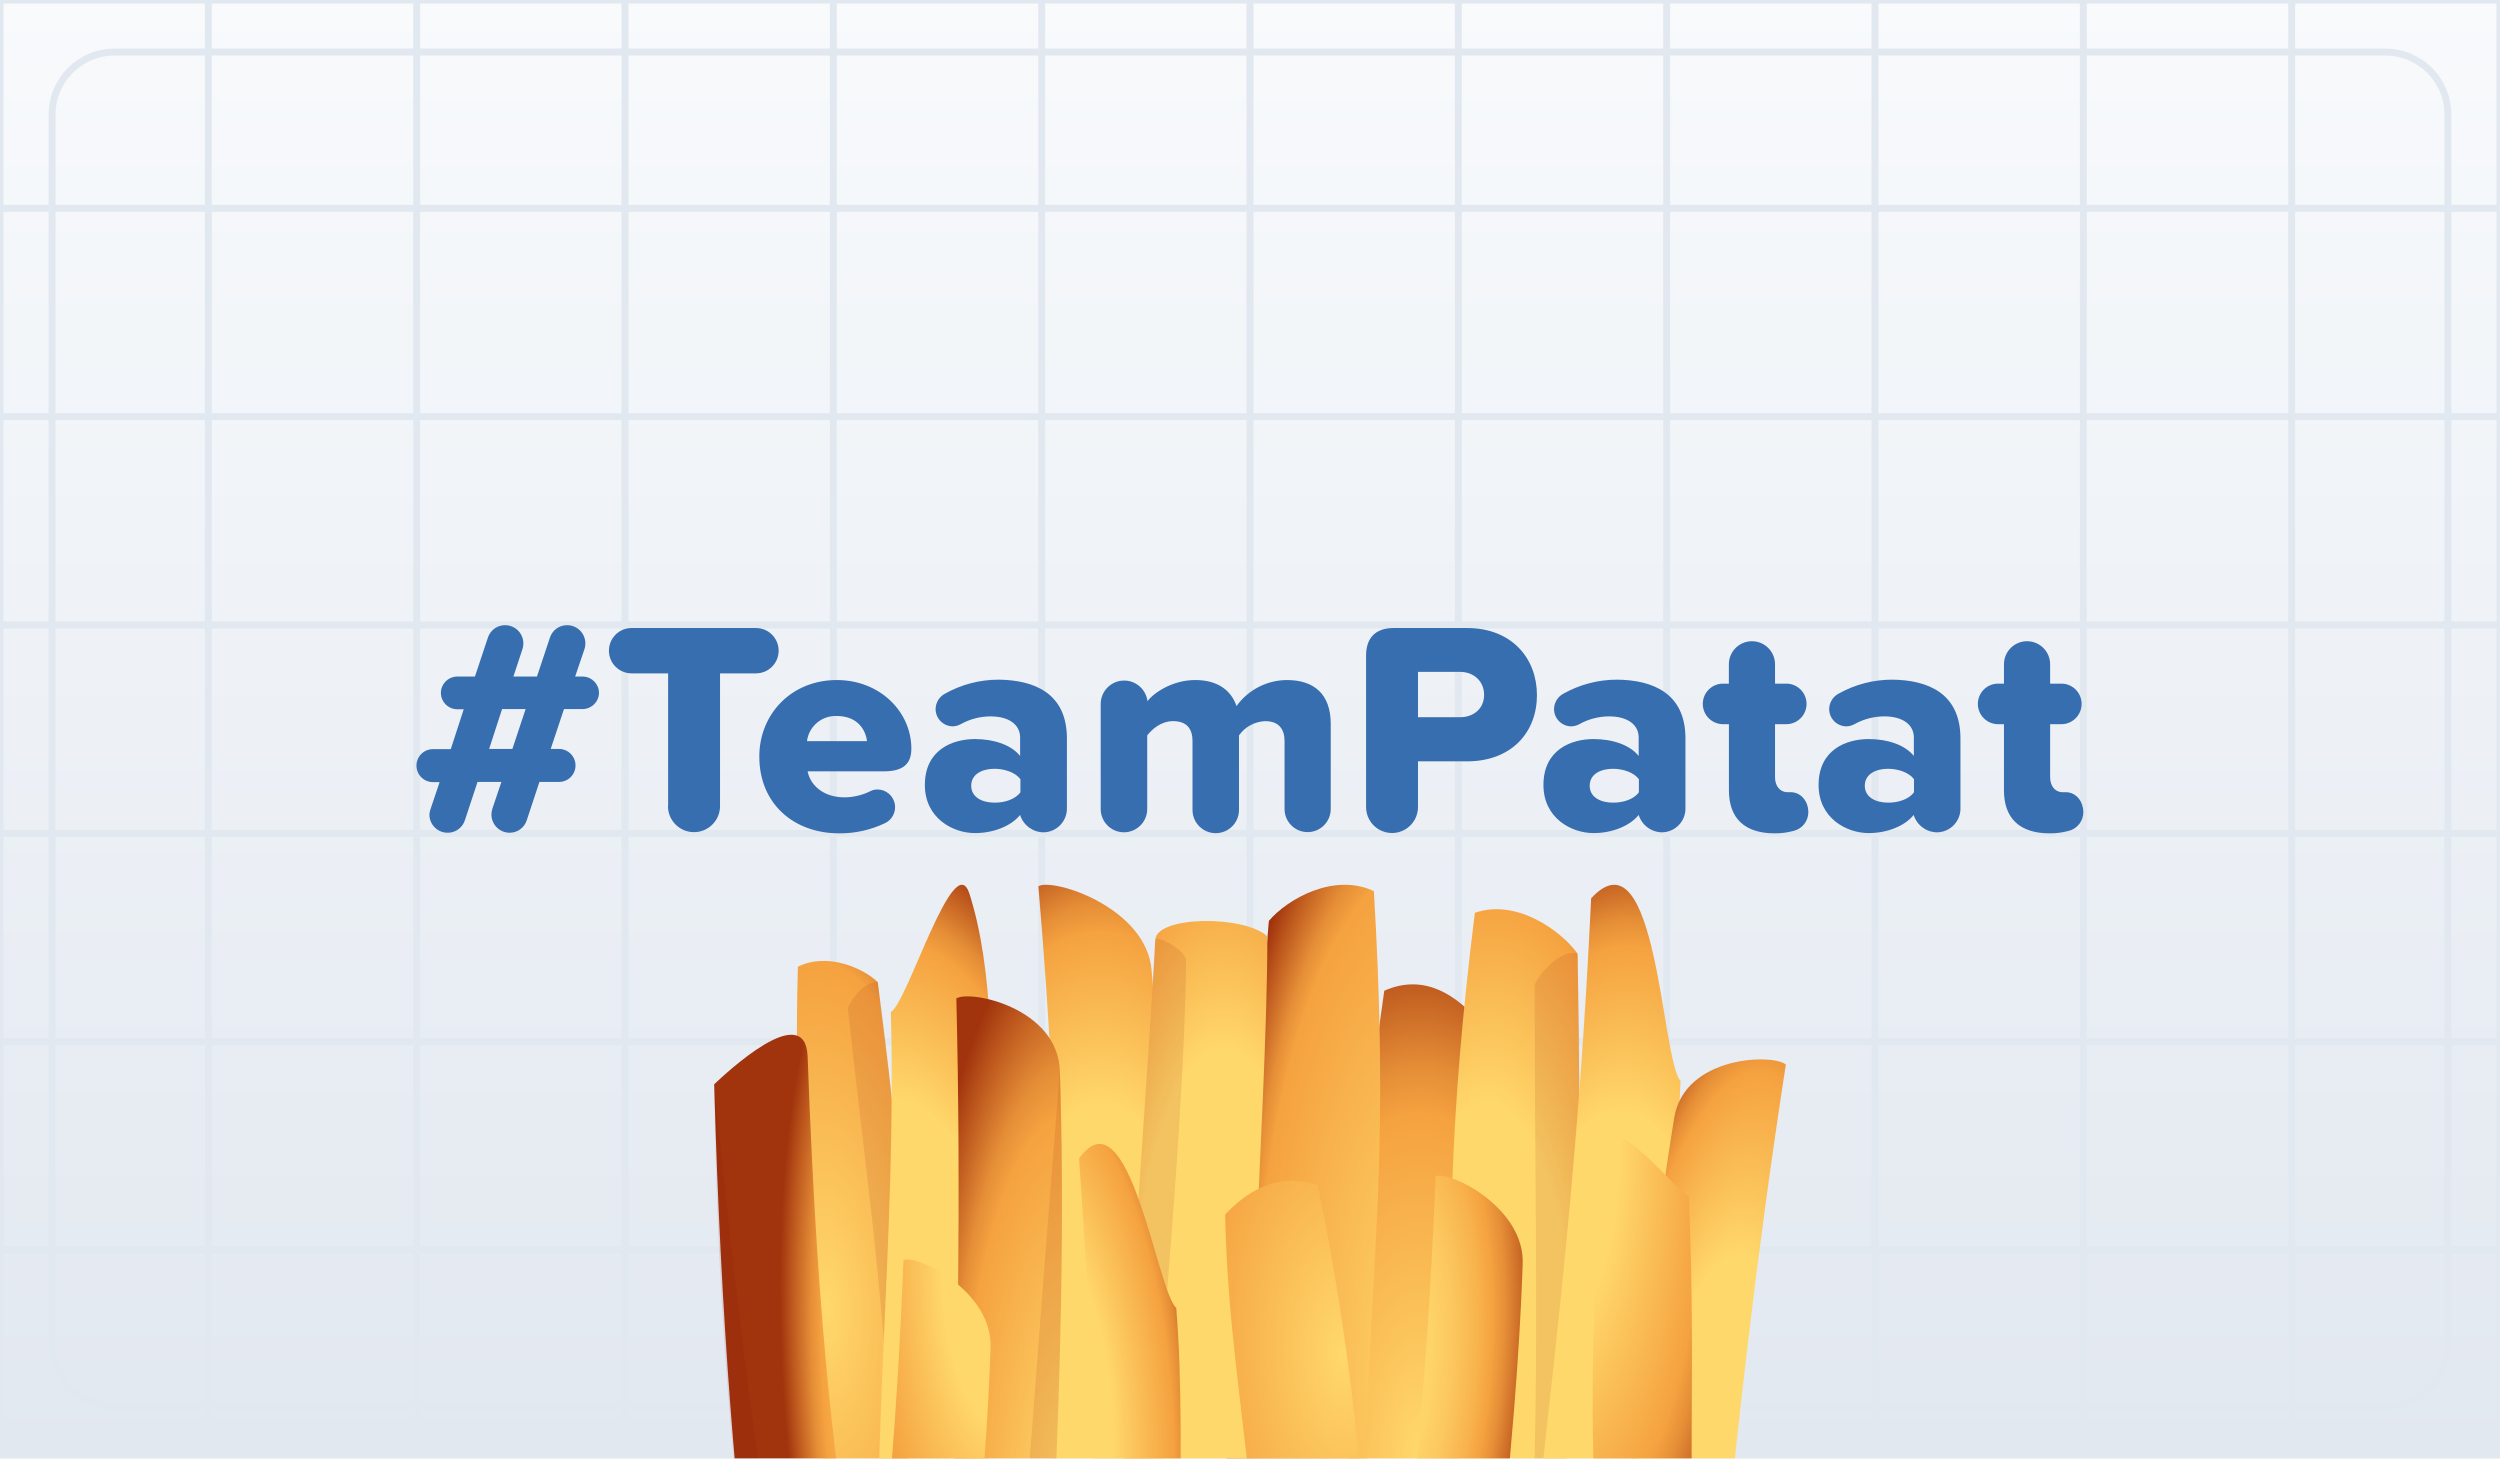
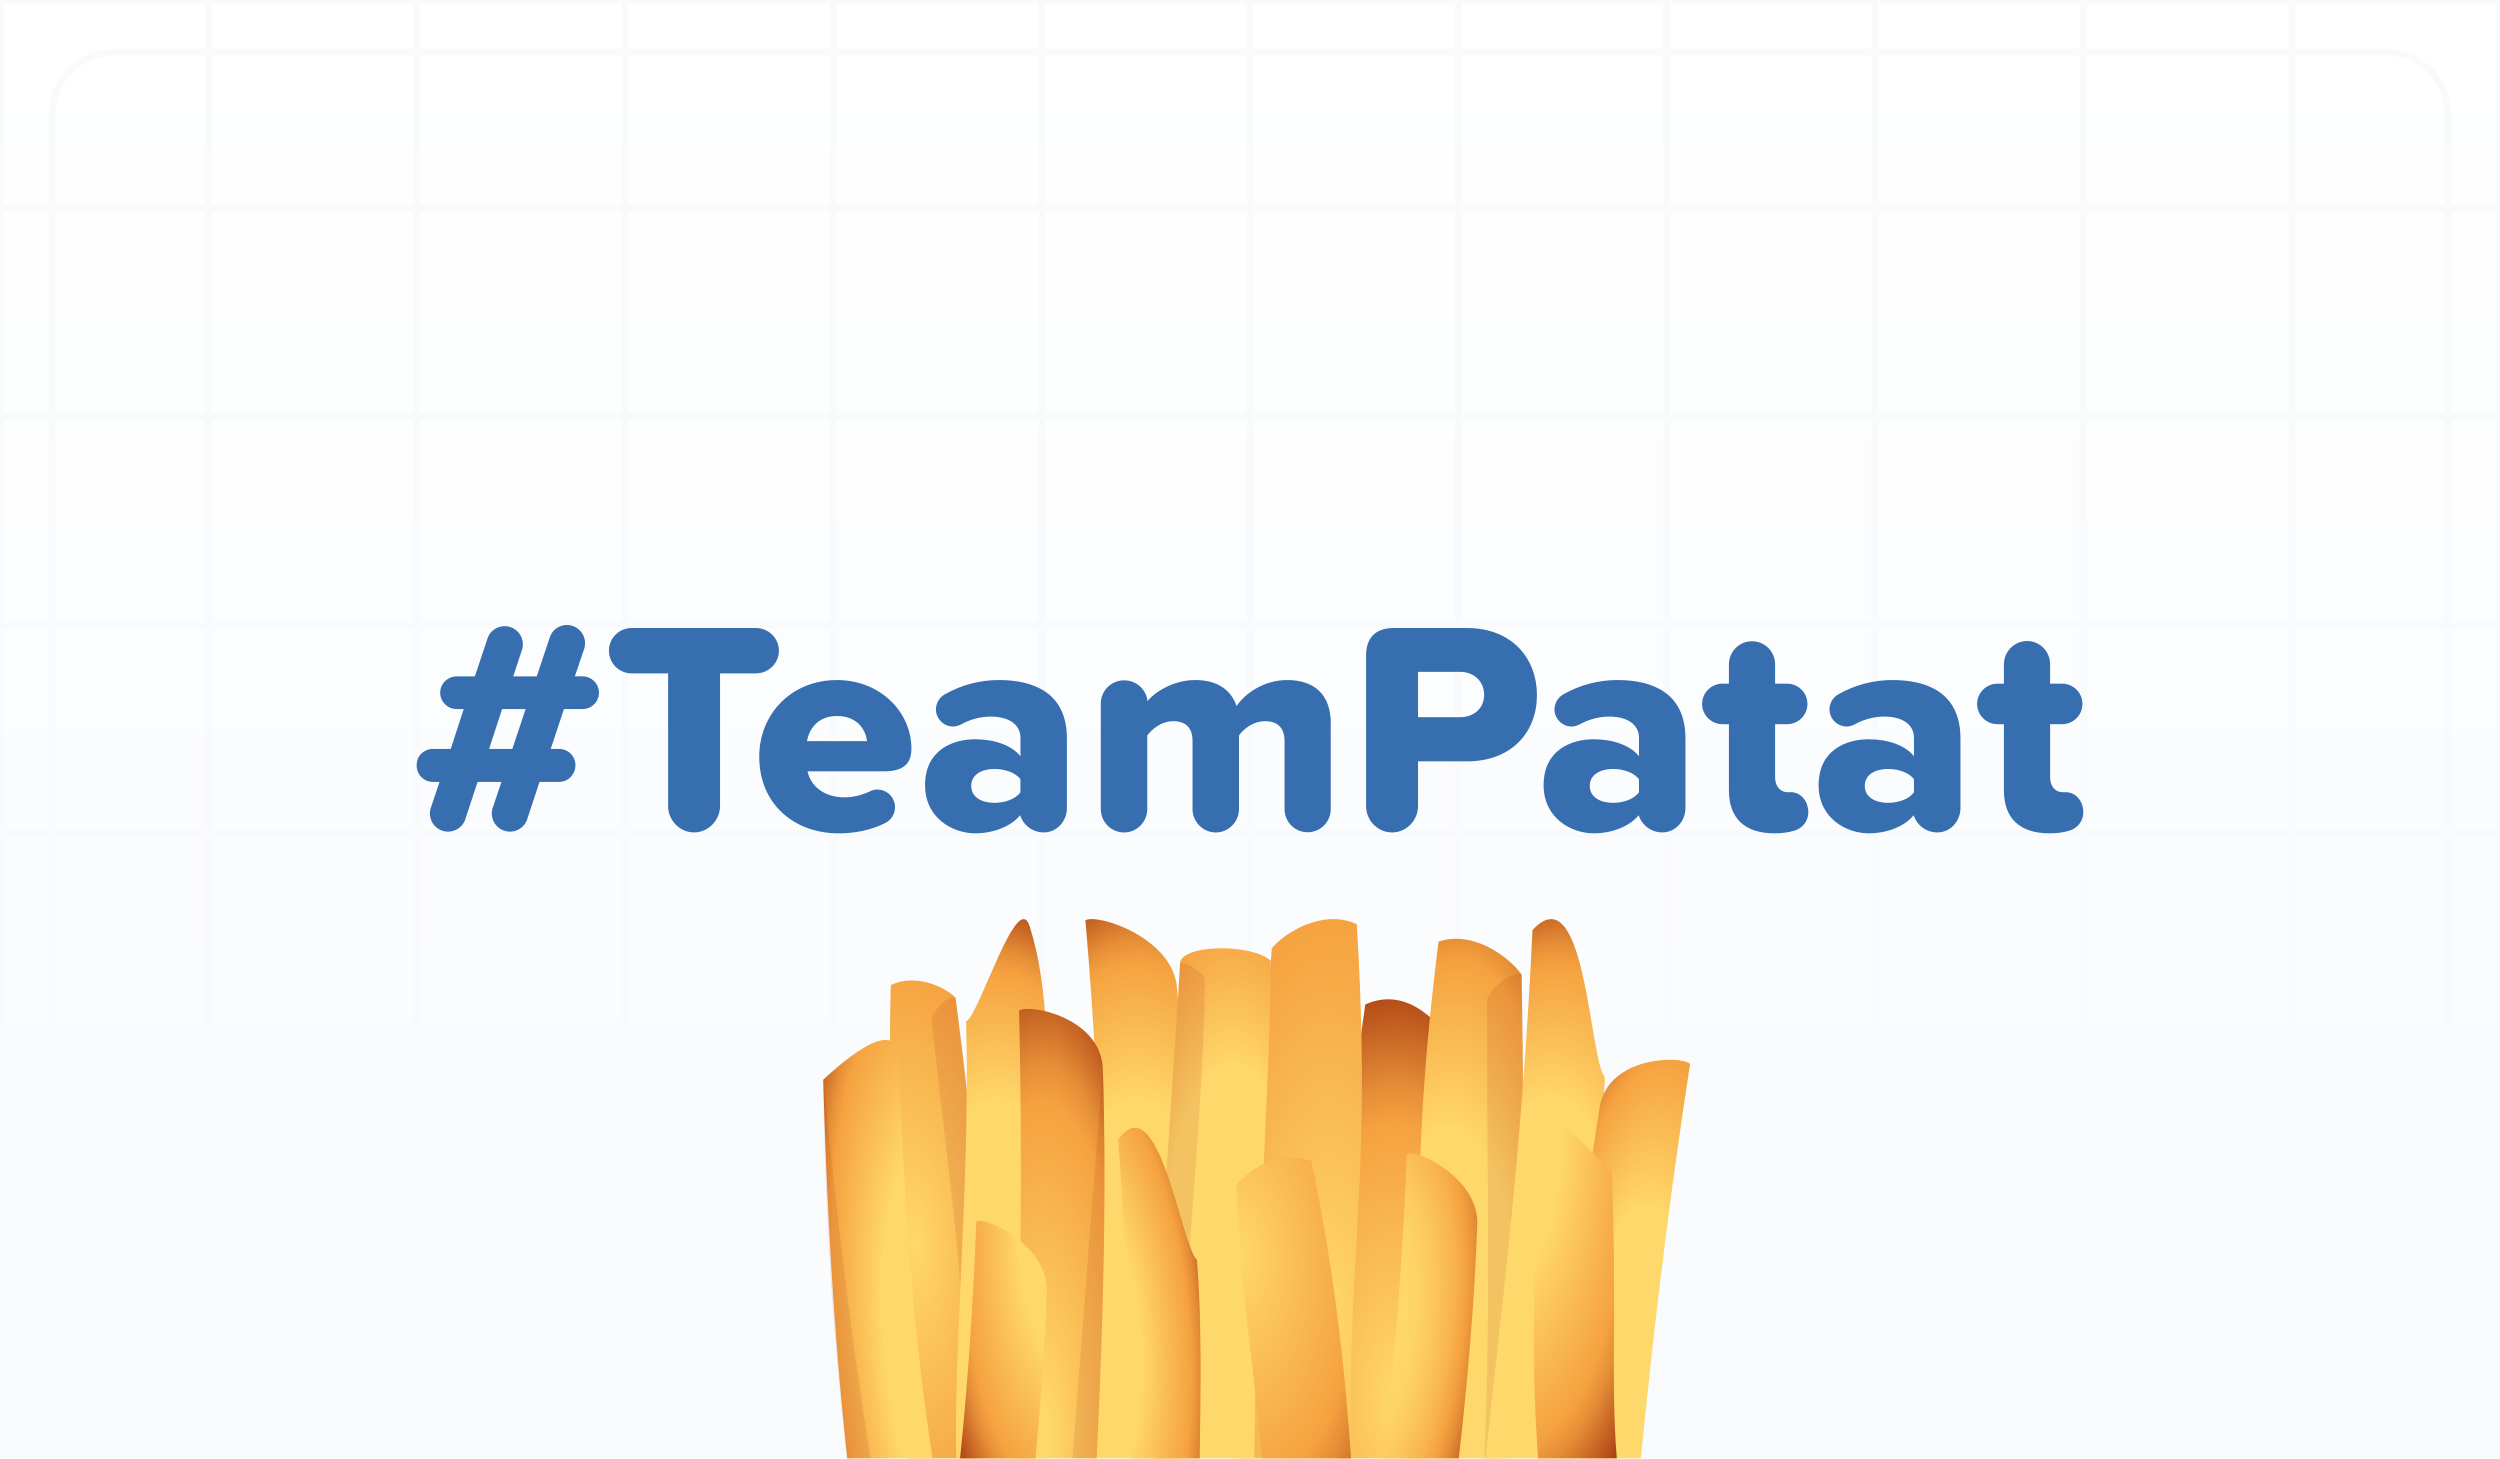
<svg xmlns="http://www.w3.org/2000/svg" xmlns:xlink="http://www.w3.org/1999/xlink" viewBox="0 0 720 420">
  <defs>
-     <radialGradient id="c" cx="525.34" cy="475.28" r="71.08" gradientTransform="matrix(0.98, 0, 0, -2.29, -106.12, 1506.9)" gradientUnits="userSpaceOnUse">
+     <radialGradient id="c" cx="412" cy="1906.47" fx="412" fy="1906.47" r="57.57" gradientTransform="translate(-2 4729.84) scale(.98 -2.27)" gradientUnits="userSpaceOnUse">
      <stop offset="0" stop-color="#ffd86b" />
      <stop offset=".6" stop-color="#f5a240" />
      <stop offset=".68" stop-color="#e58e37" />
      <stop offset=".84" stop-color="#be591e" />
      <stop offset=".95" stop-color="#a1340d" />
    </radialGradient>
-     <radialGradient id="a" cx="-9369.04" cy="-347.52" r="71.05" gradientTransform="matrix(-0.98, 0, 0, 2.29, -8864.66, 1186.29)" gradientUnits="userSpaceOnUse">
+     <radialGradient id="a" cx="-307.72" cy="145.68" fx="-307.72" fy="145.68" r="57.54" gradientTransform="translate(26 44.35) rotate(-180) scale(.98 -2.27)" gradientUnits="userSpaceOnUse">
      <stop offset=".44" stop-color="#ffd86b" />
      <stop offset=".75" stop-color="#f5a240" />
      <stop offset=".8" stop-color="#e58e37" />
      <stop offset=".89" stop-color="#be591e" />
      <stop offset=".95" stop-color="#a1340d" />
    </radialGradient>
-     <radialGradient id="h" cx="776.19" cy="664.69" r="69.96" gradientTransform="matrix(0.92, 0.1, 0.18, -2.77, -410.32, 2167.79)" xlink:href="#a" />
-     <radialGradient id="b" cx="135.02" cy="417.18" r="47.88" gradientTransform="matrix(1.02, -0.06, -0.11, -2.77, 146.39, 1540.25)" gradientUnits="userSpaceOnUse">
+     <radialGradient id="i" cx="355.78" cy="1838.43" fx="355.78" fy="1838.43" r="56.66" gradientTransform="translate(-239.97 5408.57) rotate(6.04) scale(.93 -2.75) skewX(-6.96)" xlink:href="#a" />
+     <radialGradient id="b" cx="310.48" cy="1862.83" fx="310.48" fy="1862.83" r="38.78" gradientTransform="translate(144.28 5517.14) rotate(-3.59) scale(1.02 -2.76) skewX(3.77)" gradientUnits="userSpaceOnUse">
      <stop offset="0" stop-color="#ffd86b" />
      <stop offset=".75" stop-color="#f5a240" />
      <stop offset=".8" stop-color="#e58e37" />
      <stop offset=".89" stop-color="#be591e" />
      <stop offset=".95" stop-color="#a1340d" />
    </radialGradient>
-     <radialGradient id="i" cx="-11158.63" cy="-88.53" r="78.61" gradientTransform="matrix(-0.71, 0.12, 0.27, 2.27, -7617.33, 1962.42)" xlink:href="#a" />
-     <radialGradient id="j" cx="-9644.01" cy="504.57" r="70.1" gradientTransform="translate(-8558.7 1798.52) rotate(180) scale(0.93 2.78)" xlink:href="#b" />
-     <radialGradient id="k" cx="375.75" cy="759.12" r="63.74" gradientTransform="matrix(1.01, 0.1, 0.17, -2.44, -45.44, 2204.09)" xlink:href="#a" />
-     <radialGradient id="l" cx="-7770.9" cy="-313.31" r="49.35" gradientTransform="matrix(-1.44, 0.08, 0.1, 3.02, -10900.82, 1951.02)" xlink:href="#a" />
-     <radialGradient id="m" cx="-172.09" cy="546.24" r="50.57" gradientTransform="matrix(1.12, 0, 0, -3.33, 545.16, 2195.98)" xlink:href="#a" />
-     <radialGradient id="n" cx="-9728.75" cy="-338.75" r="50.57" gradientTransform="matrix(-0.93, 0, 0, 3.45, -8739.65, 1608.74)" gradientUnits="userSpaceOnUse">
+     <radialGradient id="j" cx="-652.31" cy="79.35" fx="-652.31" fy="79.35" r="63.67" gradientTransform="translate(-208.73 291.85) rotate(170.35) scale(.72 -2.27) skewX(9.07)" xlink:href="#a" />
+     <radialGradient id="k" cx="-309.12" cy="1850.94" fx="-309.12" fy="1850.94" r="56.77" gradientTransform="translate(95.25 5489.34) rotate(-180) scale(.93 2.76)" xlink:href="#b" />
+     <radialGradient id="l" cx="353.65" cy="1974.84" fx="353.65" fy="1974.84" r="51.63" gradientTransform="translate(-245.32 5126.37) rotate(5.59) scale(1.01 -2.43) skewX(-3.86)" xlink:href="#a" />
+     <radialGradient id="m" cx="-207.52" cy="213.63" fx="-207.52" fy="213.63" r="39.97" gradientTransform="translate(-30.13 -256.01) rotate(176.85) scale(1.44 -3.01) skewX(2.79)" xlink:href="#a" />
+     <radialGradient id="n" cx="321.36" cy="1827.16" fx="321.36" fy="1827.16" r="40.96" gradientTransform="translate(-4.92 6415.03) scale(1.12 -3.31)" xlink:href="#a" />
+     <radialGradient id="o" cx="-414.85" cy="309.89" fx="-414.85" fy="309.89" r="40.96" gradientTransform="translate(-85.48 -649.73) rotate(-180) scale(.93 -3.43)" gradientUnits="userSpaceOnUse">
      <stop offset=".04" stop-color="#ffd86b" />
      <stop offset=".68" stop-color="#f5a240" />
      <stop offset=".76" stop-color="#e58e37" />
      <stop offset=".9" stop-color="#be591e" />
      <stop offset="1" stop-color="#a1340d" />
    </radialGradient>
-     <radialGradient id="o" cx="793.3" cy="-551.55" r="50.57" gradientTransform="matrix(0.92, 0.17, -0.44, 3.41, -480.59, 2184.19)" xlink:href="#a" />
-     <radialGradient id="p" cx="-9489.04" cy="467.35" r="71.08" gradientTransform="matrix(-0.98, 0.04, -0.08, -1.97, -8874.93, 1690.05)" xlink:href="#c" />
-     <radialGradient id="q" cx="-9657.32" cy="-596.72" r="53.81" gradientTransform="matrix(-0.92, -0.12, -0.27, 2.27, -8652.6, 594.48)" gradientUnits="userSpaceOnUse">
+     <radialGradient id="p" cx="321.95" cy="335.26" fx="321.95" fy="335.26" r="40.96" gradientTransform="translate(320.65 -782.25) rotate(10.22) scale(.93 3.42) skewX(10.22)" xlink:href="#a" />
+     <radialGradient id="q" cx="-454.2" cy="2065.23" fx="-454.2" fy="2065.23" r="57.57" gradientTransform="translate(73.7 4424.89) rotate(177.55) scale(.98 1.96) skewX(-.32)" xlink:href="#c" />
+     <radialGradient id="r" cx="-219.34" cy="154.14" fx="-219.34" fy="154.14" r="43.58" gradientTransform="translate(232.27 9.1) rotate(-172.6) scale(.93 -2.27) skewX(-1.17)" gradientUnits="userSpaceOnUse">
      <stop offset=".24" stop-color="#ffd86b" />
      <stop offset=".36" stop-color="#fed468" />
      <stop offset=".49" stop-color="#fcc75e" />
      <stop offset=".63" stop-color="#f8b34d" />
      <stop offset=".71" stop-color="#f5a240" />
      <stop offset=".78" stop-color="#e58e37" />
      <stop offset=".91" stop-color="#be591e" />
      <stop offset="1" stop-color="#a1340d" />
    </radialGradient>
-     <radialGradient id="r" cx="-9549.48" cy="-616.5" r="64.29" gradientTransform="matrix(-0.92, -0.12, -0.27, 2.27, -8653.4, 601.12)" xlink:href="#a" />
-     <radialGradient id="s" cx="853.78" cy="-128.71" r="79.69" gradientTransform="matrix(0.92, -0.12, 0.27, 2.27, -318.21, 703.32)" xlink:href="#a" />
-     <radialGradient id="t" cx="251.51" cy="519.28" r="56.14" gradientTransform="matrix(1.01, -0.03, -0.12, -2.44, 103.41, 1683.67)" xlink:href="#a" />
+     <radialGradient id="s" cx="-132" cy="137.57" fx="-132" fy="137.57" r="52.07" gradientTransform="translate(231.47 15.7) rotate(-172.6) scale(.93 -2.27) skewX(-1.17)" xlink:href="#a" />
+     <radialGradient id="t" cx="663.34" cy="119.86" fx="663.34" fy="119.86" r="64.55" gradientTransform="translate(-222.2 117.32) rotate(-7.4) scale(.93 2.27) skewX(-1.17)" xlink:href="#a" />
+     <radialGradient id="u" cx="381.63" cy="1975.01" fx="381.63" fy="1975.01" r="45.47" gradientTransform="translate(165.05 5193.41) rotate(-1.75) scale(1.01 -2.43) skewX(-2.74)" xlink:href="#a" />
    <clipPath id="d">
      <path fill="none" d="M1 1h720v420H1z" />
    </clipPath>
    <clipPath id="g">
      <path fill="none" d="M0 0h720v420H0z" />
    </clipPath>
-     <linearGradient id="e" x1="361" y1="421" x2="361" y2="1" gradientUnits="userSpaceOnUse">
-       <stop offset="0" stop-color="#e2e8f0" />
-       <stop offset="1" stop-color="#f8fafc" />
+     <clipPath id="h">
+       <path fill="none" d="M204 255h312v165H204z" />
+     </clipPath>
+     <linearGradient id="e" x1="361" y1="421" x2="361" y2="1" gradientTransform="matrix(1, 0, 0, 1, 0, 0)" gradientUnits="userSpaceOnUse">
+       <stop offset="0" stop-color="#f8fafc" />
+       <stop offset="1" stop-color="#fff" />
    </linearGradient>
    <symbol id="f" viewBox="0 0 722 422">
      <g clip-path="url(#d)">
        <path fill="url(#e)" d="M1 1h720v420H1z" />
-         <path fill="none" stroke="#e2e8f0" stroke-miterlimit="10" stroke-width="2" d="M1 1h60v60H1zm60 0h60v60H61zm60 0h60v60h-60zm60 0h60v60h-60zm60 0h60v60h-60zm60 0h60v60h-60zm60 0h60v60h-60zm60 0h60v60h-60zm60 0h60v60h-60zm60 0h60v60h-60zm60 0h60v60h-60zm60 0h60v60h-60zM1 61h60v60H1zm60 0h60v60H61zm60 0h60v60h-60zm60 0h60v60h-60zm60 0h60v60h-60zm60 0h60v60h-60zm60 0h60v60h-60zm60 0h60v60h-60zm60 0h60v60h-60zm60 0h60v60h-60zm60 0h60v60h-60zm60 0h60v60h-60zM1 121h60v60H1zm60 0h60v60H61zm60 0h60v60h-60zm60 0h60v60h-60zm60 0h60v60h-60zm60 0h60v60h-60zm60 0h60v60h-60zm60 0h60v60h-60zm60 0h60v60h-60zm60 0h60v60h-60zm60 0h60v60h-60zm60 0h60v60h-60zM1 181h60v60H1zm60 0h60v60H61zm60 0h60v60h-60zm60 0h60v60h-60zm60 0h60v60h-60zm60 0h60v60h-60zm60 0h60v60h-60zm60 0h60v60h-60zm60 0h60v60h-60zm60 0h60v60h-60zm60 0h60v60h-60zm60 0h60v60h-60zM1 241h60v60H1zm60 0h60v60H61zm60 0h60v60h-60zm60 0h60v60h-60zm60 0h60v60h-60zm60 0h60v60h-60zm60 0h60v60h-60zm60 0h60v60h-60zm60 0h60v60h-60zm60 0h60v60h-60zm60 0h60v60h-60zm60 0h60v60h-60zM1 301h60v60H1zm60 0h60v60H61zm60 0h60v60h-60zm60 0h60v60h-60zm60 0h60v60h-60zm60 0h60v60h-60zm60 0h60v60h-60zm60 0h60v60h-60zm60 0h60v60h-60zm60 0h60v60h-60zm60 0h60v60h-60zm60 0h60v60h-60zM1 361h60v60H1zm60 0h60v60H61zm60 0h60v60h-60zm60 0h60v60h-60zm60 0h60v60h-60zm60 0h60v60h-60zm60 0h60v60h-60zm60 0h60v60h-60zm60 0h60v60h-60zm60 0h60v60h-60zm60 0h60v60h-60zm60 0h60v60h-60z" />
-         <rect x="16" y="16" width="690" height="390" rx="18" fill="none" stroke="#e2e8f0" stroke-miterlimit="10" stroke-width="2" />
+         <path fill="none" stroke="#f8fafc" stroke-miterlimit="10" stroke-width="2" d="M1 1h60v60H1zm60 0h60v60H61zm60 0h60v60h-60zm60 0h60v60h-60zm60 0h60v60h-60zm60 0h60v60h-60zm60 0h60v60h-60zm60 0h60v60h-60zm60 0h60v60h-60zm60 0h60v60h-60zm60 0h60v60h-60zm60 0h60v60h-60zM1 61h60v60H1zm60 0h60v60H61zm60 0h60v60h-60zm60 0h60v60h-60zm60 0h60v60h-60zm60 0h60v60h-60zm60 0h60v60h-60zm60 0h60v60h-60zm60 0h60v60h-60zm60 0h60v60h-60zm60 0h60v60h-60zm60 0h60v60h-60zM1 121h60v60H1zm60 0h60v60H61zm60 0h60v60h-60zm60 0h60v60h-60zm60 0h60v60h-60zm60 0h60v60h-60zm60 0h60v60h-60zm60 0h60v60h-60zm60 0h60v60h-60zm60 0h60v60h-60zm60 0h60v60h-60zm60 0h60v60h-60zM1 181h60v60H1zm60 0h60v60H61zm60 0h60v60h-60zm60 0h60v60h-60zm60 0h60v60h-60zm60 0h60v60h-60zm60 0h60v60h-60zm60 0h60v60h-60zm60 0h60v60h-60zm60 0h60v60h-60zm60 0h60v60h-60zm60 0h60v60h-60zM1 241h60v60H1zm60 0h60v60H61zm60 0h60v60h-60zm60 0h60v60h-60zm60 0h60v60h-60zm60 0h60v60h-60zm60 0h60v60h-60zm60 0h60v60h-60zm60 0h60v60h-60zm60 0h60v60h-60zm60 0h60v60h-60zm60 0h60v60h-60zM1 301h60v60H1zm60 0h60v60H61zm60 0h60v60h-60zm60 0h60v60h-60zm60 0h60v60h-60zm60 0h60v60h-60zm60 0h60v60h-60zm60 0h60v60h-60zm60 0h60v60h-60zm60 0h60v60h-60zm60 0h60v60h-60zm60 0h60v60h-60zM1 361h60v60H1zm60 0h60v60H61zm60 0h60v60h-60zm60 0h60v60h-60zm60 0h60v60h-60zm60 0h60v60h-60zm60 0h60v60h-60zm60 0h60v60h-60zm60 0h60v60h-60zm60 0h60v60h-60zm60 0h60v60h-60zm60 0h60v60h-60z" />
+         <rect x="16" y="16" width="690" height="390" rx="18" ry="18" fill="none" stroke="#f8fafc" stroke-miterlimit="10" stroke-width="2" />
      </g>
    </symbol>
  </defs>
  <use width="722" height="422" transform="translate(-1 -1)" xlink:href="#f" />
  <g clip-path="url(#g)">
-     <path d="M425.62 293.79c-5.68-6.38-14.91-13.81-26.95-8.46-18.43 125.34-6.21 246.36-6.09 248.13 1.27 18.22 28.37 26.91 32.52 24.38-12.85-150.98 1.7-191.95.52-264.05Z" fill-rule="evenodd" fill="url(#c)" />
-     <path d="M298.51 519.32c5.71 6.37 15 13.78 27.05 8.44 18.47-125.34 6.23-246.37 6.11-248.14-1.27-18.21-28.45-26.89-32.62-24.38 12.89 150.98-1.7 191.96-.54 264.08Z" fill-rule="evenodd" fill="url(#a)" />
-     <path d="M454.35 274.66c-5-6.91-17.86-15.89-29.59-11.77C409.37 386 428.29 386.75 401.68 561c-2.66 17.88 27.8 2 32-.14 23.9-147.72 21.55-221.34 20.67-286.2Z" fill-rule="evenodd" fill="url(#h)" />
-     <path d="M454.35 274.66c-5.43-1.57-12.35 7.49-12.36 9.19 0 105.65 3.25 138.21-8.33 277 21.8-120.38 22.24-220.85 20.69-286.19Z" fill="#820000" fill-rule="evenodd" opacity=".1" style="isolation:isolate" />
-     <path d="M252.79 282.85c-4.24-4.09-14.57-8.63-23-4.44-2.41 85.27 11.82 83.55 4.8 205-.73 12.49 21-2 24-3.93 6.9-103.1-.33-152.75-5.8-196.63Z" fill-rule="evenodd" fill="url(#b)" />
-     <path d="M252.79 282.85c-4.18-.41-8.7 6.54-8.58 7.69 7.81 71.67 12.69 93.34 14.29 188.88 7.41-84.26.3-152.42-5.71-196.57Z" fill="#820000" fill-rule="evenodd" opacity=".1" style="isolation:isolate" />
-     <path d="M234.85 576.52c5.29 5.07 17.62 10.05 26.82 3.47-7.06-115.19-23.14-111.31-29.07-275.63-.62-16.93-23.81 5-26.92 7.91 3.9 139.6 17.85 205.73 29.17 264.25Z" fill-rule="evenodd" fill="url(#i)" />
-     <path d="M234.85 576.52c4.82.09 9.17-9.78 8.9-11.33-17.16-95.69-25.23-124.37-38.06-252.93 1.22 114.36 17.21 205.45 29.16 264.26Z" fill="#820000" fill-rule="evenodd" opacity=".1" style="isolation:isolate" />
-     <path d="M365.43 265.22c5.4-6.36 18.81-13.94 30.24-8.59 7.47 124.29-11.43 123.07 3.93 299.6 1.59 18.17-36.46-7.57-40.4-10.09-14.4-149.79 1.19-216.38 6.23-280.92Z" fill-rule="evenodd" fill="url(#j)" />
-     <path d="M484 311.29c-5.52-5.81-6.75-73.14-25.75-52.58-6.78 143.75-25.91 216.66-18 263.08 2.58 15 19.36-30.27 23.77-31.94C468.82 424 482.1 359.36 484 311.29Z" fill-rule="evenodd" fill="url(#k)" />
-     <path d="M253.67 464.05c6.68 4.63 15.17 68.34 33.79 45.89-7.82-137.48 5.39-209.66-8.25-252.51-4.43-13.84-18 31.76-22.65 34 1.73 63.23-5.95 126.67-2.89 172.62Z" fill-rule="evenodd" fill="url(#l)" />
-     <path d="M365 269.69c-6.52-6.16-31.91-6-32.28 1-3.26 61.82-12.33 151.7-9 232.44.73 17.64 31.34 22.63 36.11 20.2-3.39-111.71 5.17-200.74 5.17-253.64Z" fill-rule="evenodd" fill="url(#m)" />
-     <path d="M332.72 270.69c-3.26 61.82-12.34 151.7-9 232.44 6.66-64 17.45-174.32 17.86-226.52.02-2.85-8.49-7.54-8.86-5.92Z" fill="#820000" opacity=".1" style="isolation:isolate" />
-     <path d="M271.16 550.25c5.38 6.37 26.35 6.22 26.66-1 2.68-64 10.18-157.15 7.43-240.77-.58-18.26-25.88-23.45-29.82-20.93 2.8 115.69-4.27 207.91-4.27 262.7Z" fill-rule="evenodd" fill="url(#n)" />
-     <path d="M297.82 549.21c2.68-64 10.18-157.14 7.43-240.76-5.51 66.3-13 175.2-19.11 235.13 5.52.96 11.37 7.31 11.68 5.63Z" fill="#820000" opacity=".1" style="isolation:isolate" />
-     <path d="M484.88 567.22c-6.13 5.33-26.84 1.42-26.2-5.82 5.54-63.8 10.06-157.22 23.49-239.44 2.92-17.95 28.57-18.55 32.15-15.36-17.6 113.94-22.41 206.4-29.44 260.62Z" fill-rule="evenodd" fill="url(#o)" />
-     <path d="M352.83 349.76c5.46-5.73 14.42-12.55 26.63-8.46 22.73 107.36 14.69 212.31 14.64 213.84-.64 15.79-27.43 24.44-31.66 22.44 7.65-130.82-8.29-165.58-9.61-227.82Z" fill-rule="evenodd" fill="url(#p)" />
-     <path d="M384.33 575.73c4.15 6.36 11.21 14 22.05 10.6 29.31-110.46 32.06-220.46 32.14-222.05.89-16.5-21.25-27.3-25.06-25.5-5.46 136.95-22.29 172.1-29.13 236.95Z" fill-rule="evenodd" fill="url(#q)" />
-     <path d="M278.78 471c5.59-48.24 6.44-81.73 6.49-82.59.89-16.49-21.25-27.28-25.06-25.49-1.82 45.77-4.92 80.14-8.49 108.08Z" fill-rule="evenodd" fill="url(#r)" />
-     <path d="M462 466.21c-7.33-63.34-.24-129.86-.31-131-1.16-21.65 19.71 6.95 24.71 9.3 2.39 60.1-1.37 80.74 3.32 117.43Z" fill-rule="evenodd" fill="url(#s)" />
-     <path d="M338.76 376.66c-5.44-4.45-13.58-63.16-28-43 9.17 126.4.1 192.3 11.93 232 3.83 12.81 13.73-28.66 17.42-30.62-2.75-58.13 2.07-116.15-1.35-158.38Z" fill-rule="evenodd" fill="url(#t)" />
+     <g clip-path="url(#h)">
+       <path d="M415 296.09c-4.6-5.14-12.07-11.12-21.8-6.81-14.91 100.94-5.03 198.39-4.93 199.81 1.02 14.68 22.95 21.67 26.31 19.63-10.39-121.58 1.37-154.57.42-212.63Z" fill="url(#c)" fill-rule="evenodd" />
+       <path d="M312.17 477.7c4.62 5.13 12.1 11.1 21.88 6.8 14.94-100.94 5.04-198.4 4.94-199.82-1.03-14.67-23.01-21.66-26.39-19.64 10.43 121.59-1.37 154.58-.43 212.66Z" fill="url(#a)" fill-rule="evenodd" />
+       <path d="M438.23 280.68c-4.02-5.57-14.44-12.8-23.94-9.48-12.45 99.1 2.86 99.75-18.67 240.1-2.15 14.39 22.49 1.62 25.87-.11 19.34-118.99 17.45-178.28 16.73-230.51Z" fill="url(#i)" fill-rule="evenodd" />
+       <path d="M438.23 280.68c-4.39-1.26-9.99 6.03-9.99 7.4-.03 85.08 2.63 111.3-6.74 223.1 17.63-96.98 17.99-177.86 16.74-230.51Z" style="isolation:isolate" fill="#820000" fill-rule="evenodd" opacity=".1" />
+       <path d="M275.19 287.28c-3.43-3.3-11.79-6.95-18.64-3.58-1.95 68.67 9.56 67.28 3.88 165.04-.58 10.06 17.03-1.62 19.38-3.16 5.65-82.99-.2-122.96-4.62-158.3Z" fill="url(#b)" fill-rule="evenodd" />
+       <path d="M275.19 287.28c-3.38-.33-7.04 5.27-6.94 6.19 6.32 57.72 10.26 75.16 11.56 152.1 6-67.85.24-122.75-4.62-158.29Z" style="isolation:isolate" fill="#820000" fill-rule="evenodd" opacity=".1" />
+       <path d="M260.67 523.77c4.29 4.08 14.25 8.09 21.7 2.8-5.71-92.77-18.72-89.64-23.51-221.97-.51-13.63-19.26 4.03-21.78 6.37 3.15 112.42 14.43 165.68 23.59 212.8Z" fill="url(#j)" fill-rule="evenodd" />
+       <path d="M260.67 523.77c3.9.08 7.42-7.87 7.2-9.12-13.88-77.06-20.41-100.16-30.79-203.68.99 92.09 13.92 165.45 23.59 212.8Z" style="isolation:isolate" fill="#820000" fill-rule="evenodd" opacity=".1" />
+       <path d="M366.3 273.08c4.37-5.12 15.22-11.22 24.46-6.92 6.05 100.09-9.25 99.1 3.18 241.26 1.29 14.64-29.49-6.1-32.68-8.12-11.65-120.62.96-174.25 5.04-226.22Z" fill="url(#k)" fill-rule="evenodd" />
+       <path d="M462.19 310.18c-4.47-4.68-5.46-58.9-20.83-42.34-5.48 115.76-20.95 174.48-14.52 211.86 2.09 12.08 15.66-24.38 19.23-25.73 3.87-53 14.61-105.08 16.12-143.79Z" fill="url(#l)" fill-rule="evenodd" />
+       <path d="M275.9 433.2c5.41 3.73 12.28 55.04 27.33 36.96-6.32-110.71 4.36-168.84-6.67-203.34-3.58-11.15-14.54 25.57-18.32 27.38 1.4 50.92-4.82 102-2.34 139Z" fill="url(#m)" fill-rule="evenodd" />
+       <path d="M365.96 276.68c-5.27-4.95-25.81-4.84-26.11.81-2.64 49.78-9.98 122.16-7.29 187.18.59 14.21 25.35 18.23 29.21 16.27-2.74-89.96 4.18-161.66 4.19-204.26Z" fill="url(#n)" fill-rule="evenodd" />
+       <path d="M339.84 277.49c-2.64 49.78-9.98 122.16-7.29 187.18 5.39-51.54 14.12-140.38 14.45-182.41.02-2.3-6.86-6.07-7.17-4.77Z" style="isolation:isolate" fill="#820000" opacity=".1" />
+       <path d="M290.04 502.61c4.36 5.13 21.32 5.01 21.57-.84 2.17-51.57 8.23-126.55 6.01-193.88-.47-14.71-20.94-18.89-24.13-16.85 2.27 93.19-3.45 167.46-3.46 211.58Z" fill="url(#o)" fill-rule="evenodd" />
+       <path d="M311.62 501.78c2.17-51.57 8.23-126.55 6.01-193.88-4.46 53.39-10.51 141.09-15.46 189.35 4.46.77 9.19 5.89 9.45 4.54Z" style="isolation:isolate" fill="#820000" opacity=".1" />
+       <path d="M462.93 516.28c-4.96 4.29-21.71 1.15-21.19-4.68 4.48-51.38 8.14-126.61 19-192.82 2.36-14.46 23.11-14.94 26-12.37-14.23 91.75-18.13 166.24-23.81 209.88Z" fill="url(#p)" fill-rule="evenodd" />
+       <path d="M356.11 341.16c4.42-4.62 11.67-10.11 21.54-6.81 18.39 86.45 11.89 170.96 11.85 172.2-.52 12.71-22.19 19.68-25.61 18.07 6.18-105.34-6.71-133.32-7.78-183.46Z" fill="url(#q)" fill-rule="evenodd" />
+       <path d="M381.6 523.13c3.35 5.12 9.07 11.31 17.84 8.53 23.71-88.95 25.93-177.54 26-178.82.72-13.29-17.19-21.98-20.27-20.53-4.41 110.28-18.03 138.59-23.57 190.81Z" fill="url(#r)" fill-rule="evenodd" />
+       <path d="M296.22 438.8c4.52-38.84 5.21-65.81 5.25-66.5.72-13.28-17.19-21.97-20.27-20.53-1.47 36.86-3.98 64.54-6.87 87.04h21.89Z" fill="url(#s)" fill-rule="evenodd" />
+       <path d="M444.41 434.93c-5.93-51-.2-104.57-.25-105.49-.95-17.44 15.94 5.6 19.99 7.49 1.93 48.4-1.11 65.02 2.69 94.56l-22.42 3.44Z" fill="url(#t)" fill-rule="evenodd" />
+       <path d="M344.73 362.82c-4.4-3.58-10.98-50.86-22.67-34.65 7.41 101.79.08 154.86 9.65 186.79 3.1 10.32 11.11-23.08 14.09-24.65-2.2-46.76 1.7-93.48-1.07-127.49Z" fill="url(#u)" fill-rule="evenodd" />
+     </g>
  </g>
-   <path d="M172.51 199.51a4.73 4.73 0 0 1-4.69 4.7h-5.39l-3.83 11.49h2.4a4.75 4.75 0 0 1 0 9.5h-5.65l-3.65 11.06a5.17 5.17 0 0 1-4.95 3.57 5.25 5.25 0 0 1-5.22-5.23 5.14 5.14 0 0 1 .26-1.65l2.61-7.75h-6.87l-3.65 11.06a5.18 5.18 0 0 1-5 3.57 5.24 5.24 0 0 1-5.21-5.23 4.88 4.88 0 0 1 .33-1.6l2.61-7.75h-1.92a4.75 4.75 0 0 1 0-9.5h5.13l3.74-11.49h-2.09a4.71 4.71 0 0 1 0-9.41h5.31l3.74-11.23a5.16 5.16 0 0 1 4.95-3.57 5.25 5.25 0 0 1 5 6.88l-2.61 7.92h6.78l3.74-11.23a5.17 5.17 0 0 1 4.95-3.57 5.25 5.25 0 0 1 5 6.88l-2.69 7.92h2.26a4.73 4.73 0 0 1 4.61 4.66Zm-21.13 4.7h-6.78l-3.73 11.49h6.69Zm41.04 27.95v-38.23H181.9a6.53 6.53 0 0 1 0-13.06h35.82a6.53 6.53 0 1 1 0 13.06h-10.35v38.23a7.48 7.48 0 1 1-15 0ZM241 195.85c12.43 0 21.47 9.14 21.47 19.77 0 4.79-2.86 6.53-8 6.53h-21.88c.78 3.92 4.43 7.49 10.69 7.49a17.24 17.24 0 0 0 7.3-1.74 4.45 4.45 0 0 1 2.18-.53 5.1 5.1 0 0 1 2 9.76 30.09 30.09 0 0 1-13.13 2.87c-12.95 0-22.95-8.45-22.95-22.12 0-12.19 9.21-22.03 22.32-22.03Zm-8.61 17.59h17.3c-.34-3-2.52-7.23-8.69-7.23a8.31 8.31 0 0 0-8.59 7.23Zm74.88-.78v20a6.84 6.84 0 0 1-6.69 7.05 7.13 7.13 0 0 1-6.79-5c-2.52 3.13-7.56 5.22-13 5.22-6.43 0-14.43-4.35-14.43-13.85 0-10.18 8-13.23 14.43-13.23 5.56 0 10.52 1.74 13 4.87v-5.31c0-3.66-3.13-6.09-8.52-6.09a17.66 17.66 0 0 0-8.61 2.26 5.09 5.09 0 0 1-2.26.61 5 5 0 0 1-4.95-5 5.11 5.11 0 0 1 2.61-4.36 31.57 31.57 0 0 1 15.56-4.09c10.17.11 19.65 3.85 19.65 16.92Zm-13.39 15.5v-3.75c-1.39-1.91-4.52-3-7.48-3-3.56 0-6.69 1.57-6.69 4.88s3.13 4.87 6.69 4.87c2.96.04 6.09-1 7.48-3Zm89.37-19.68V233a6.65 6.65 0 1 1-13.3 0v-19.65c0-3.22-1.56-5.66-5.56-5.66a9.68 9.68 0 0 0-7.56 4.1V233a6.7 6.7 0 1 1-13.39 0v-19.65c0-3.22-1.48-5.66-5.57-5.66-3.56 0-6.08 2.35-7.47 4.1V233a6.7 6.7 0 1 1-13.4 0v-30.18a6.76 6.76 0 0 1 13.47-.88c1.83-2.43 7.22-6.09 13.74-6.09 6 0 10.17 2.52 11.91 7.49a18 18 0 0 1 14.52-7.49c7.75 0 12.61 4 12.61 12.63Zm10.18 23.68V188.8c0-5.14 2.78-7.93 7.91-7.93h21.13c13 0 20.17 8.8 20.17 19.33s-7.13 19.07-20.17 19.07h-14.09v12.89a7.48 7.48 0 1 1-14.95 0Zm27-38.66h-12.05v13.06h12.09c4 0 6.95-2.53 6.95-6.44s-2.95-6.62-6.95-6.62Zm64.98 19.16v20a6.84 6.84 0 0 1-6.69 7.05 7.13 7.13 0 0 1-6.78-5c-2.53 3.13-7.57 5.22-13 5.22-6.43 0-14.43-4.35-14.43-13.85 0-10.18 8-13.23 14.43-13.23 5.57 0 10.52 1.74 13 4.87v-5.31c0-3.66-3.13-6.09-8.52-6.09a17.6 17.6 0 0 0-8.6 2.26 5.16 5.16 0 0 1-2.26.61 5 5 0 0 1-5-5 5.11 5.11 0 0 1 2.61-4.36 31.57 31.57 0 0 1 15.56-4.09c10.21.11 19.68 3.85 19.68 16.92ZM472 228.16v-3.75c-1.39-1.91-4.52-3-7.47-3-3.57 0-6.7 1.57-6.7 4.88s3.13 4.87 6.7 4.87c2.97.04 6.1-1 7.47-3Zm48.8 5.74a5.52 5.52 0 0 1-4.26 5.4 19.79 19.79 0 0 1-5.48.7c-8.52 0-13.13-4.27-13.13-12.37v-19.07H496a5.84 5.84 0 0 1 0-11.67h1.91v-5.57a6.65 6.65 0 1 1 13.3 0v5.57h3.48a5.84 5.84 0 0 1 0 11.67h-3.48v15.33c0 2.35 1.31 4.18 3.48 4.27H516c2.88.17 4.8 2.78 4.8 5.74Zm43.81-21.24v20a6.83 6.83 0 0 1-6.69 7.05 7.13 7.13 0 0 1-6.78-5c-2.52 3.13-7.56 5.22-12.95 5.22-6.44 0-14.44-4.35-14.44-13.85 0-10.18 8-13.23 14.44-13.23 5.56 0 10.51 1.74 13 4.87v-5.31c0-3.66-3.13-6.09-8.52-6.09a17.66 17.66 0 0 0-8.61 2.26 5.16 5.16 0 0 1-2.26.61 5 5 0 0 1-5-5 5.11 5.11 0 0 1 2.61-4.36 31.57 31.57 0 0 1 15.56-4.09c10.17.11 19.64 3.85 19.64 16.92Zm-13.38 15.5v-3.75c-1.4-1.91-4.53-3-7.48-3-3.56 0-6.69 1.57-6.69 4.88s3.13 4.87 6.69 4.87c2.95.04 6.08-1 7.48-3ZM600 233.9a5.52 5.52 0 0 1-4.26 5.4 19.79 19.79 0 0 1-5.48.7c-8.52 0-13.12-4.27-13.12-12.37v-19.07h-1.92a5.84 5.84 0 0 1 0-11.67h1.92v-5.57a6.65 6.65 0 1 1 13.3 0v5.57h3.47a5.84 5.84 0 0 1 0 11.67h-3.47v15.33c0 2.35 1.3 4.18 3.47 4.27h1.31c2.87.17 4.78 2.78 4.78 5.74Z" fill="#376eb0" />
+   <path d="M172.51 199.51c0 2.61-2.17 4.7-4.7 4.7h-5.39l-3.82 11.49h2.43c2.61 0 4.7 2.09 4.7 4.7s-2.09 4.79-4.7 4.79h-5.65l-3.65 11.06a5.24 5.24 0 0 1-9.92-3.31l2.61-7.75h-6.87l-3.65 11.06a5.24 5.24 0 0 1-9.92-3.31l2.61-7.75h-1.91c-2.61 0-4.69-2.09-4.69-4.79s2.09-4.7 4.69-4.7h5.13l3.74-11.49h-2.09c-2.52 0-4.69-2.09-4.69-4.7s2.17-4.7 4.69-4.7h5.3l3.74-11.23a5.24 5.24 0 0 1 9.92 3.3l-2.61 7.92h6.78l3.74-11.23a5.17 5.17 0 0 1 4.95-3.57 5.24 5.24 0 0 1 4.96 6.87l-2.69 7.92h2.26c2.52 0 4.7 2.09 4.7 4.7Zm-21.13 4.7h-6.78l-3.74 11.49h6.69l3.83-11.49Zm41.04 27.95v-38.23H181.9c-3.56 0-6.52-2.87-6.52-6.53s2.96-6.53 6.52-6.53h35.82c3.56 0 6.61 2.87 6.61 6.53s-3.04 6.53-6.61 6.53h-10.35v38.23c0 4.09-3.39 7.58-7.48 7.58s-7.48-3.48-7.48-7.58Zm48.6-36.31c12.43 0 21.47 9.14 21.47 19.77 0 4.79-2.87 6.53-8 6.53h-21.91c.78 3.92 4.43 7.49 10.69 7.49 2.35 0 4.96-.61 7.3-1.74a4.44 4.44 0 0 1 2.17-.52 5.1 5.1 0 0 1 2 9.76c-4.09 2-8.69 2.87-13.13 2.87-12.95 0-22.95-8.45-22.95-22.12 0-12.19 9.22-22.03 22.34-22.03Zm-8.61 17.59h17.3c-.35-2.96-2.52-7.23-8.69-7.23-5.82 0-8.09 4.18-8.61 7.23Zm74.86-.78v20.03c0 3.83-2.87 7.05-6.69 7.05a7.13 7.13 0 0 1-6.78-4.96c-2.52 3.14-7.56 5.22-12.95 5.22-6.43 0-14.43-4.35-14.43-13.85 0-10.19 8-13.24 14.43-13.24 5.56 0 10.52 1.74 13.04 4.88v-5.31c0-3.66-3.13-6.1-8.52-6.1-2.87 0-5.74.7-8.61 2.26-.7.35-1.48.61-2.26.61a5.01 5.01 0 0 1-4.96-4.96 5.08 5.08 0 0 1 2.61-4.35 31.57 31.57 0 0 1 15.56-4.09c10.09 0 19.56 3.74 19.56 16.81Zm-13.39 15.5v-3.74c-1.39-1.92-4.52-2.96-7.48-2.96-3.56 0-6.69 1.57-6.69 4.88s3.13 4.88 6.69 4.88c2.95 0 6.08-1.04 7.48-3.05Zm89.37-19.68v24.56a6.64 6.64 0 1 1-13.3 0v-19.68c0-3.22-1.57-5.66-5.56-5.66-3.65 0-6.26 2.35-7.56 4.09v21.25c0 3.66-3.04 6.71-6.69 6.71s-6.69-3.05-6.69-6.71v-19.68c0-3.22-1.48-5.66-5.56-5.66-3.56 0-6.09 2.35-7.48 4.09v21.25c0 3.66-2.96 6.71-6.69 6.71s-6.69-3.05-6.69-6.71v-30.22a6.69 6.69 0 0 1 6.69-6.88 6.73 6.73 0 0 1 6.78 6.01c1.83-2.44 7.22-6.1 13.74-6.1 6 0 10.17 2.53 11.91 7.49 2.44-3.66 7.91-7.49 14.52-7.49 7.74 0 12.61 4.01 12.61 12.63Zm10.18 23.68v-43.37c0-5.14 2.78-7.92 7.91-7.92h21.13c13.04 0 20.17 8.8 20.17 19.33s-7.13 19.07-20.17 19.07h-14.08v12.89c0 4.09-3.3 7.58-7.48 7.58s-7.48-3.48-7.48-7.58Zm27.04-38.67h-12.08v13.06h12.08c4 0 6.96-2.53 6.96-6.44s-2.96-6.62-6.96-6.62Zm64.94 19.17v20.03c0 3.83-2.87 7.05-6.69 7.05a7.13 7.13 0 0 1-6.78-4.96c-2.52 3.14-7.56 5.22-12.95 5.22-6.43 0-14.43-4.35-14.43-13.85 0-10.19 8-13.24 14.43-13.24 5.56 0 10.52 1.74 13.04 4.88v-5.31c0-3.66-3.13-6.1-8.52-6.1-2.87 0-5.74.7-8.61 2.26-.7.35-1.48.61-2.26.61a5.01 5.01 0 0 1-4.96-4.96 5.08 5.08 0 0 1 2.61-4.35 31.57 31.57 0 0 1 15.56-4.09c10.09 0 19.56 3.74 19.56 16.81Zm-13.39 15.5v-3.74c-1.39-1.92-4.52-2.96-7.48-2.96-3.56 0-6.69 1.57-6.69 4.88s3.13 4.88 6.69 4.88c2.95 0 6.08-1.04 7.48-3.05Zm48.78 5.74c0 2.7-1.83 4.79-4.26 5.4-1.48.44-3.39.7-5.48.7-8.52 0-13.13-4.27-13.13-12.37v-19.07h-1.91c-3.22 0-5.82-2.7-5.82-5.83s2.61-5.83 5.82-5.83h1.91v-5.57a6.64 6.64 0 1 1 13.3 0v5.57h3.48a5.82 5.82 0 0 1 0 11.66h-3.48v15.33c0 2.35 1.3 4.18 3.48 4.27h1.3c2.87.17 4.78 2.79 4.78 5.75Zm43.81-21.24v20.03c0 3.83-2.87 7.05-6.69 7.05a7.13 7.13 0 0 1-6.78-4.96c-2.52 3.14-7.56 5.22-12.95 5.22-6.43 0-14.43-4.35-14.43-13.85 0-10.19 8-13.24 14.43-13.24 5.56 0 10.52 1.74 13.04 4.88v-5.31c0-3.66-3.13-6.1-8.52-6.1-2.87 0-5.74.7-8.61 2.26-.69.35-1.48.61-2.26.61a5.01 5.01 0 0 1-4.96-4.96 5.08 5.08 0 0 1 2.61-4.35 31.57 31.57 0 0 1 15.56-4.09c10.09 0 19.56 3.74 19.56 16.81Zm-13.39 15.5v-3.74c-1.39-1.92-4.52-2.96-7.48-2.96-3.56 0-6.69 1.57-6.69 4.88s3.13 4.88 6.69 4.88c2.95 0 6.08-1.04 7.48-3.05ZM600 233.9c0 2.7-1.83 4.79-4.26 5.4-1.48.44-3.39.7-5.48.7-8.52 0-13.13-4.27-13.13-12.37v-19.07h-1.91c-3.22 0-5.82-2.7-5.82-5.83s2.61-5.83 5.82-5.83h1.91v-5.57c0-3.66 2.95-6.71 6.69-6.71s6.61 3.05 6.61 6.71v5.57h3.48a5.82 5.82 0 0 1 0 11.66h-3.48v15.33c0 2.35 1.3 4.18 3.48 4.27h1.3c2.87.17 4.78 2.79 4.78 5.75Z" fill="#376eb0" />
</svg>
